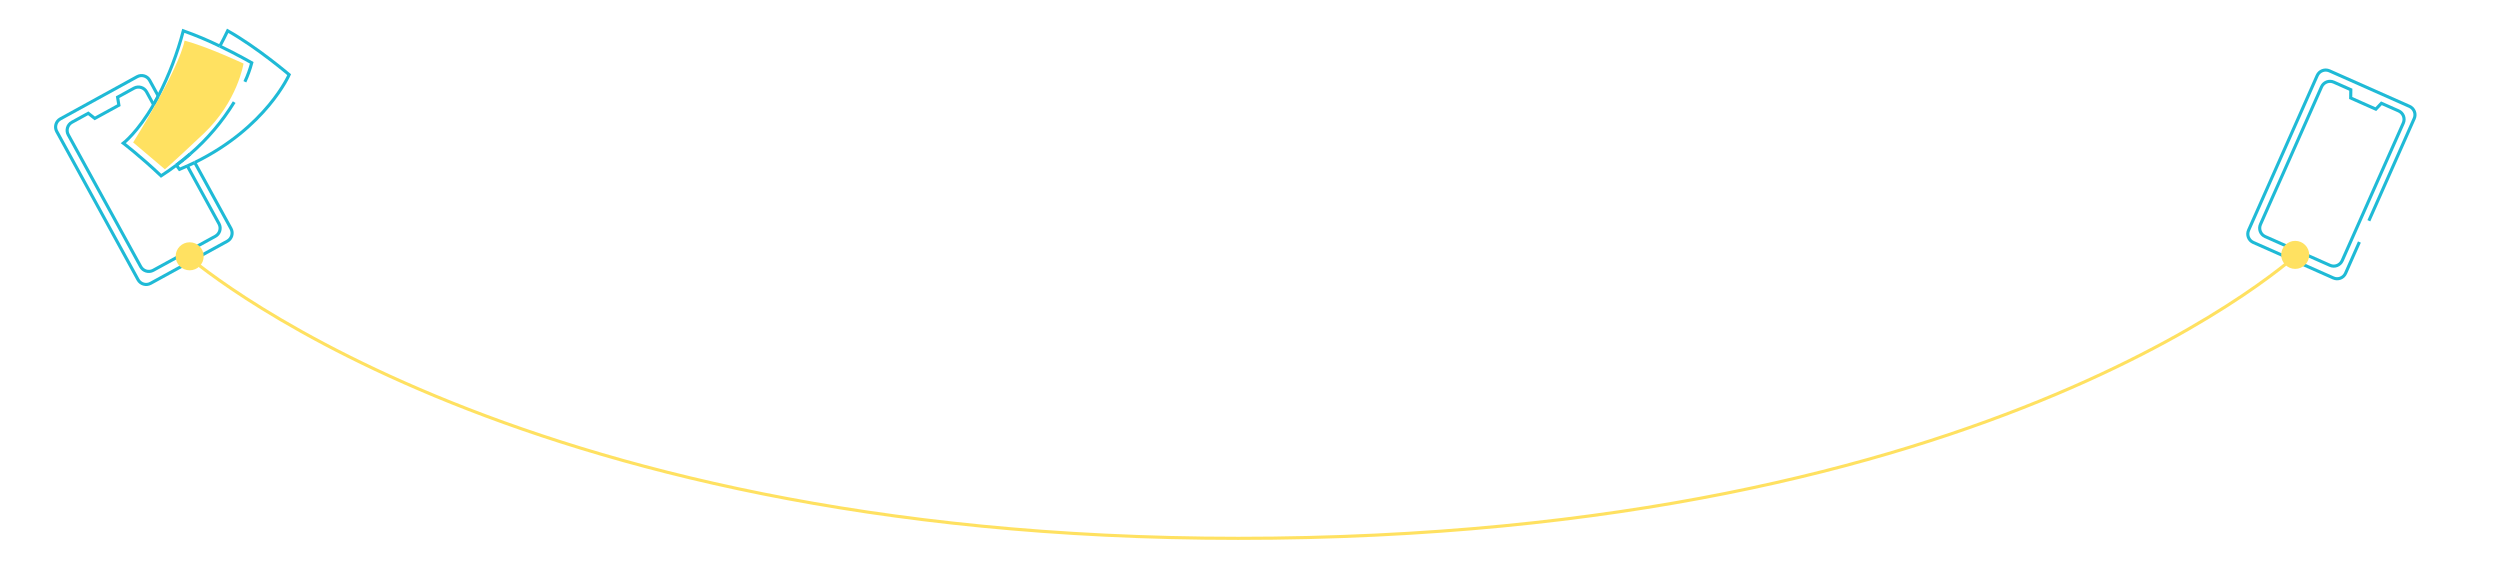
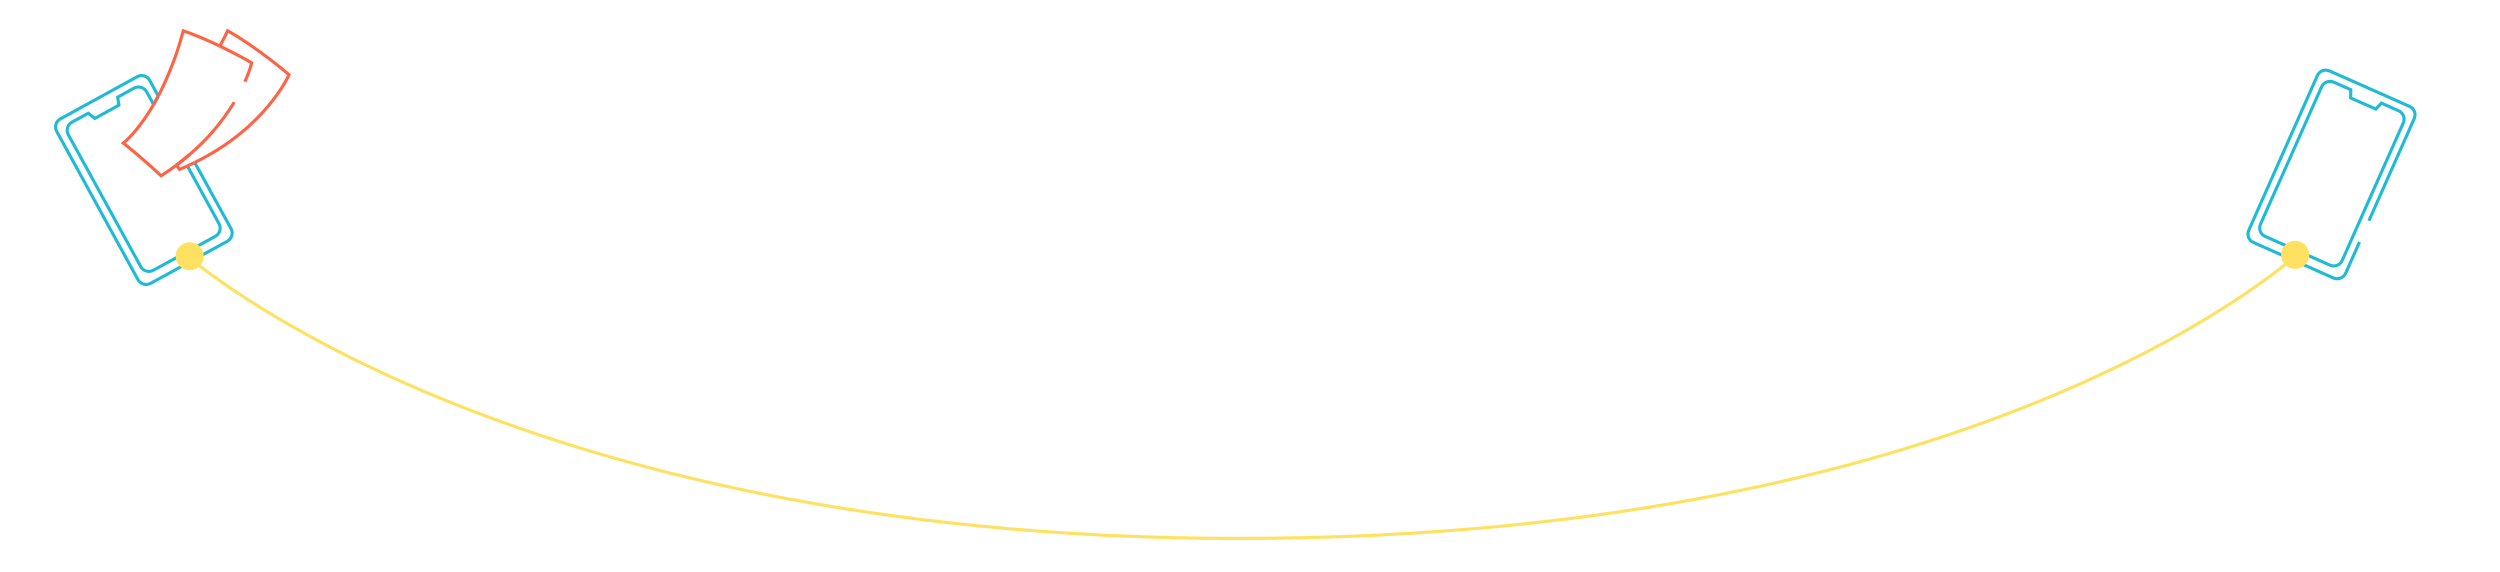
- <svg xmlns="http://www.w3.org/2000/svg" viewBox="0 0 1600 366.03">
-   <defs>
-     <style>.a{fill:#ffe161;}.b,.c{fill:none;stroke-miterlimit:10;stroke-width:2px;}.b{stroke:#ffe161;}.c{stroke:#1fbad6;}</style>
-   </defs>
-   <line class="a" x1="1005.11" y1="160.3" x2="998.35" y2="163.12" />
-   <path class="b" d="M1473,160.39S1279.88,344.54,792.43,344.54c-471.28,0-674.08-182.11-674.08-182.11" />
-   <path class="c" d="M1516.07,141.28l4.7-10.58,24.31-54.81a5.91,5.91,0,0,0-3-7.81l-51.25-22.74a5.93,5.93,0,0,0-7.81,3l-43.92,99a5.92,5.92,0,0,0,3,7.82l51.25,22.73a5.91,5.91,0,0,0,7.81-3l8.86-20" />
-   <path class="c" d="M1460.41,112.79l25.38-57.22a5.93,5.93,0,0,1,7.82-3l10.91,4.84-.07,5.31,16.08,7.13,3.57-3.75,11,4.87a5.93,5.93,0,0,1,3,7.82l-22,49.5L1499,166.81a5.93,5.93,0,0,1-7.82,3l-41.47-18.4a5.93,5.93,0,0,1-3-7.82l7.92-17.85Z" />
-   <path class="c" d="M119.89,106.21l20.28,37a5.92,5.92,0,0,1-2.34,8L98.05,173a5.92,5.92,0,0,1-8-2.34l-9.4-17.12-6.83-12.45L43.68,86.25a5.92,5.92,0,0,1,2.34-8l10.47-5.74,4.17,3.27,15.42-8.46-.82-5.12,10.53-5.78a5.94,5.94,0,0,1,8,2.35l4.49,8.19" />
-   <path class="c" d="M101.31,61.49,95.78,51.42a5.91,5.91,0,0,0-8-2.34l-49.15,27a5.93,5.93,0,0,0-2.34,8L88.35,179a5.93,5.93,0,0,0,8,2.35l49.15-27a5.94,5.94,0,0,0,2.35-8L124.63,104" />
-   <path class="c" d="M101.31,61.49a205.63,205.63,0,0,0,16-41.76,222.09,222.09,0,0,1,23.38,9.8" />
-   <line class="c" x1="101.31" y1="61.49" x2="98.33" y2="66.92" />
-   <path class="c" d="M101.31,61.49c-1,1.91-2,3.72-3,5.43" />
-   <path class="c" d="M112.88,105.7c-3.07,2.32-6.31,4.61-9.77,6.84C89.85,100,78.93,91.65,78.93,91.65s9-6.79,19.4-24.73" />
-   <path class="c" d="M149.88,65.36a141.43,141.43,0,0,1-28.21,33.22" />
-   <path class="c" d="M156.72,52.34a73.74,73.74,0,0,0,4.4-12.15s-8.83-5.1-20.41-10.66" />
-   <path class="c" d="M140.71,29.53c1.68-3.11,3.35-6.37,5-9.82,18.91,10.62,39.35,28.08,39.35,28.08S170.48,81.55,124.63,104" />
-   <path class="c" d="M112.88,105.7c.65.88,1.31,1.77,2,2.68,1.72-.71,3.4-1.44,5-2.17" />
-   <path class="c" d="M124.63,104q-2.32,1.14-4.74,2.23" />
-   <path class="c" d="M117.59,102c1.4-1.15,2.76-2.29,4.08-3.44" />
-   <line class="c" x1="117.59" y1="102.02" x2="121.67" y2="98.58" />
-   <line class="c" x1="112.88" y1="105.7" x2="117.59" y2="102.02" />
-   <path class="c" d="M112.88,105.7c1.63-1.22,3.19-2.45,4.71-3.68" />
-   <path class="a" d="M85.22,91.16S114.47,44.54,118.13,26c14.5,3.79,37.73,14.69,37.73,14.69S152.06,65,130.32,85.54s-24.8,22.8-24.8,22.8Z" />
-   <circle class="a" cx="121.39" cy="164.03" r="8.97" />
-   <circle class="a" cx="1468.93" cy="163.12" r="8.97" />
+ <svg xmlns="http://www.w3.org/2000/svg" version="1.1" id="Layer_1" x="0px" y="0px" viewBox="0 0 1600 366" style="enable-background:new 0 0 1600 366;" xml:space="preserve">
+   <style type="text/css">
+ 	.st0{fill:none;}
+ 	.st1{fill:none;stroke:#FFE161;stroke-width:2;stroke-miterlimit:10;}
+ 	.st2{fill:none;stroke:#1FBAD6;stroke-width:2;stroke-miterlimit:10;}
+ 	.st3{fill:none;stroke:#FF6346;stroke-width:2;stroke-miterlimit:10;}
+ 	.st4{fill:#FFE161;}
+ </style>
+   <line class="st0" x1="1005.1" y1="160.3" x2="998.3" y2="163.1" />
+   <path class="st1" d="M1473,160.4c0,0-193.1,184.2-680.6,184.2c-471.3,0-674.1-182.1-674.1-182.1" />
+   <path class="st2" d="M1516.1,141.3l4.7-10.6l24.3-54.8c1.3-3,0-6.5-3-7.8c0,0,0,0,0,0l-51.2-22.7c-3-1.3-6.5,0-7.8,3l-43.9,99  c-1.3,3,0,6.5,3,7.8c0,0,0,0,0,0l51.2,22.7c3,1.3,6.5,0,7.8-3c0,0,0,0,0,0l8.9-20" />
+   <path class="st2" d="M1460.4,112.8l25.4-57.2c1.3-3,4.8-4.3,7.8-3l10.9,4.8l-0.1,5.3l16.1,7.1l3.6-3.8l11,4.9c3,1.3,4.3,4.8,3,7.8  l-22,49.5l-17.1,38.5c-1.3,3-4.8,4.3-7.8,3l-41.5-18.4c-3-1.3-4.3-4.8-3-7.8l7.9-17.8L1460.4,112.8z" />
+   <path class="st2" d="M119.9,106.2l20.3,37c1.5,2.9,0.5,6.4-2.3,8L98.1,173c-2.9,1.5-6.4,0.5-8-2.3l-9.4-17.1l-6.8-12.4L43.7,86.2  c-1.5-2.9-0.5-6.4,2.3-8l10.5-5.7l4.2,3.3l15.4-8.5l-0.8-5.1l10.5-5.8c2.9-1.5,6.4-0.5,8,2.3l4.5,8.2" />
+   <path class="st2" d="M101.3,61.5l-5.5-10.1c-1.6-2.8-5.1-3.9-8-2.3l-49.2,27c-2.8,1.6-3.9,5.1-2.3,8L88.3,179c1.6,2.8,5.1,3.9,8,2.4  l49.2-27c2.8-1.6,3.9-5.1,2.4-8L124.6,104" />
+   <g>
+     <path class="st3" d="M101.3,61.5c6.8-13.3,12.2-27.3,16-41.8c8,2.8,15.8,6.1,23.4,9.8" />
+     <line class="st2" x1="101.3" y1="61.5" x2="98.3" y2="66.9" />
+     <path class="st3" d="M101.3,61.5c-1,1.9-2,3.7-3,5.4" />
+     <path class="st3" d="M112.9,105.7c-3.1,2.3-6.3,4.6-9.8,6.8C89.8,100,78.9,91.6,78.9,91.6s9-6.8,19.4-24.7" />
+     <path class="st3" d="M149.9,65.4c-7.6,12.5-17.1,23.7-28.2,33.2" />
+     <path class="st3" d="M156.7,52.3c1.8-3.9,3.3-8,4.4-12.1c0,0-8.8-5.1-20.4-10.7" />
+     <path class="st3" d="M140.7,29.5c1.7-3.1,3.4-6.4,5-9.8c18.9,10.6,39.3,28.1,39.3,28.1s-14.6,33.8-60.4,56.2" />
+     <path class="st3" d="M112.9,105.7c0.7,0.9,1.3,1.8,2,2.7c1.7-0.7,3.4-1.4,5-2.2" />
+     <path class="st3" d="M124.6,104c-1.5,0.8-3.1,1.5-4.7,2.2" />
+     <path class="st3" d="M117.6,102c1.4-1.2,2.8-2.3,4.1-3.4" />
+     <line class="st3" x1="117.6" y1="102" x2="121.7" y2="98.6" />
+     <line class="st3" x1="112.9" y1="105.7" x2="117.6" y2="102" />
+     <path class="st3" d="M112.9,105.7c1.6-1.2,3.2-2.4,4.7-3.7" />
+   </g>
+   <circle class="st4" cx="121.4" cy="164" r="9" />
+   <circle class="st4" cx="1468.9" cy="163.1" r="9" />
</svg>
